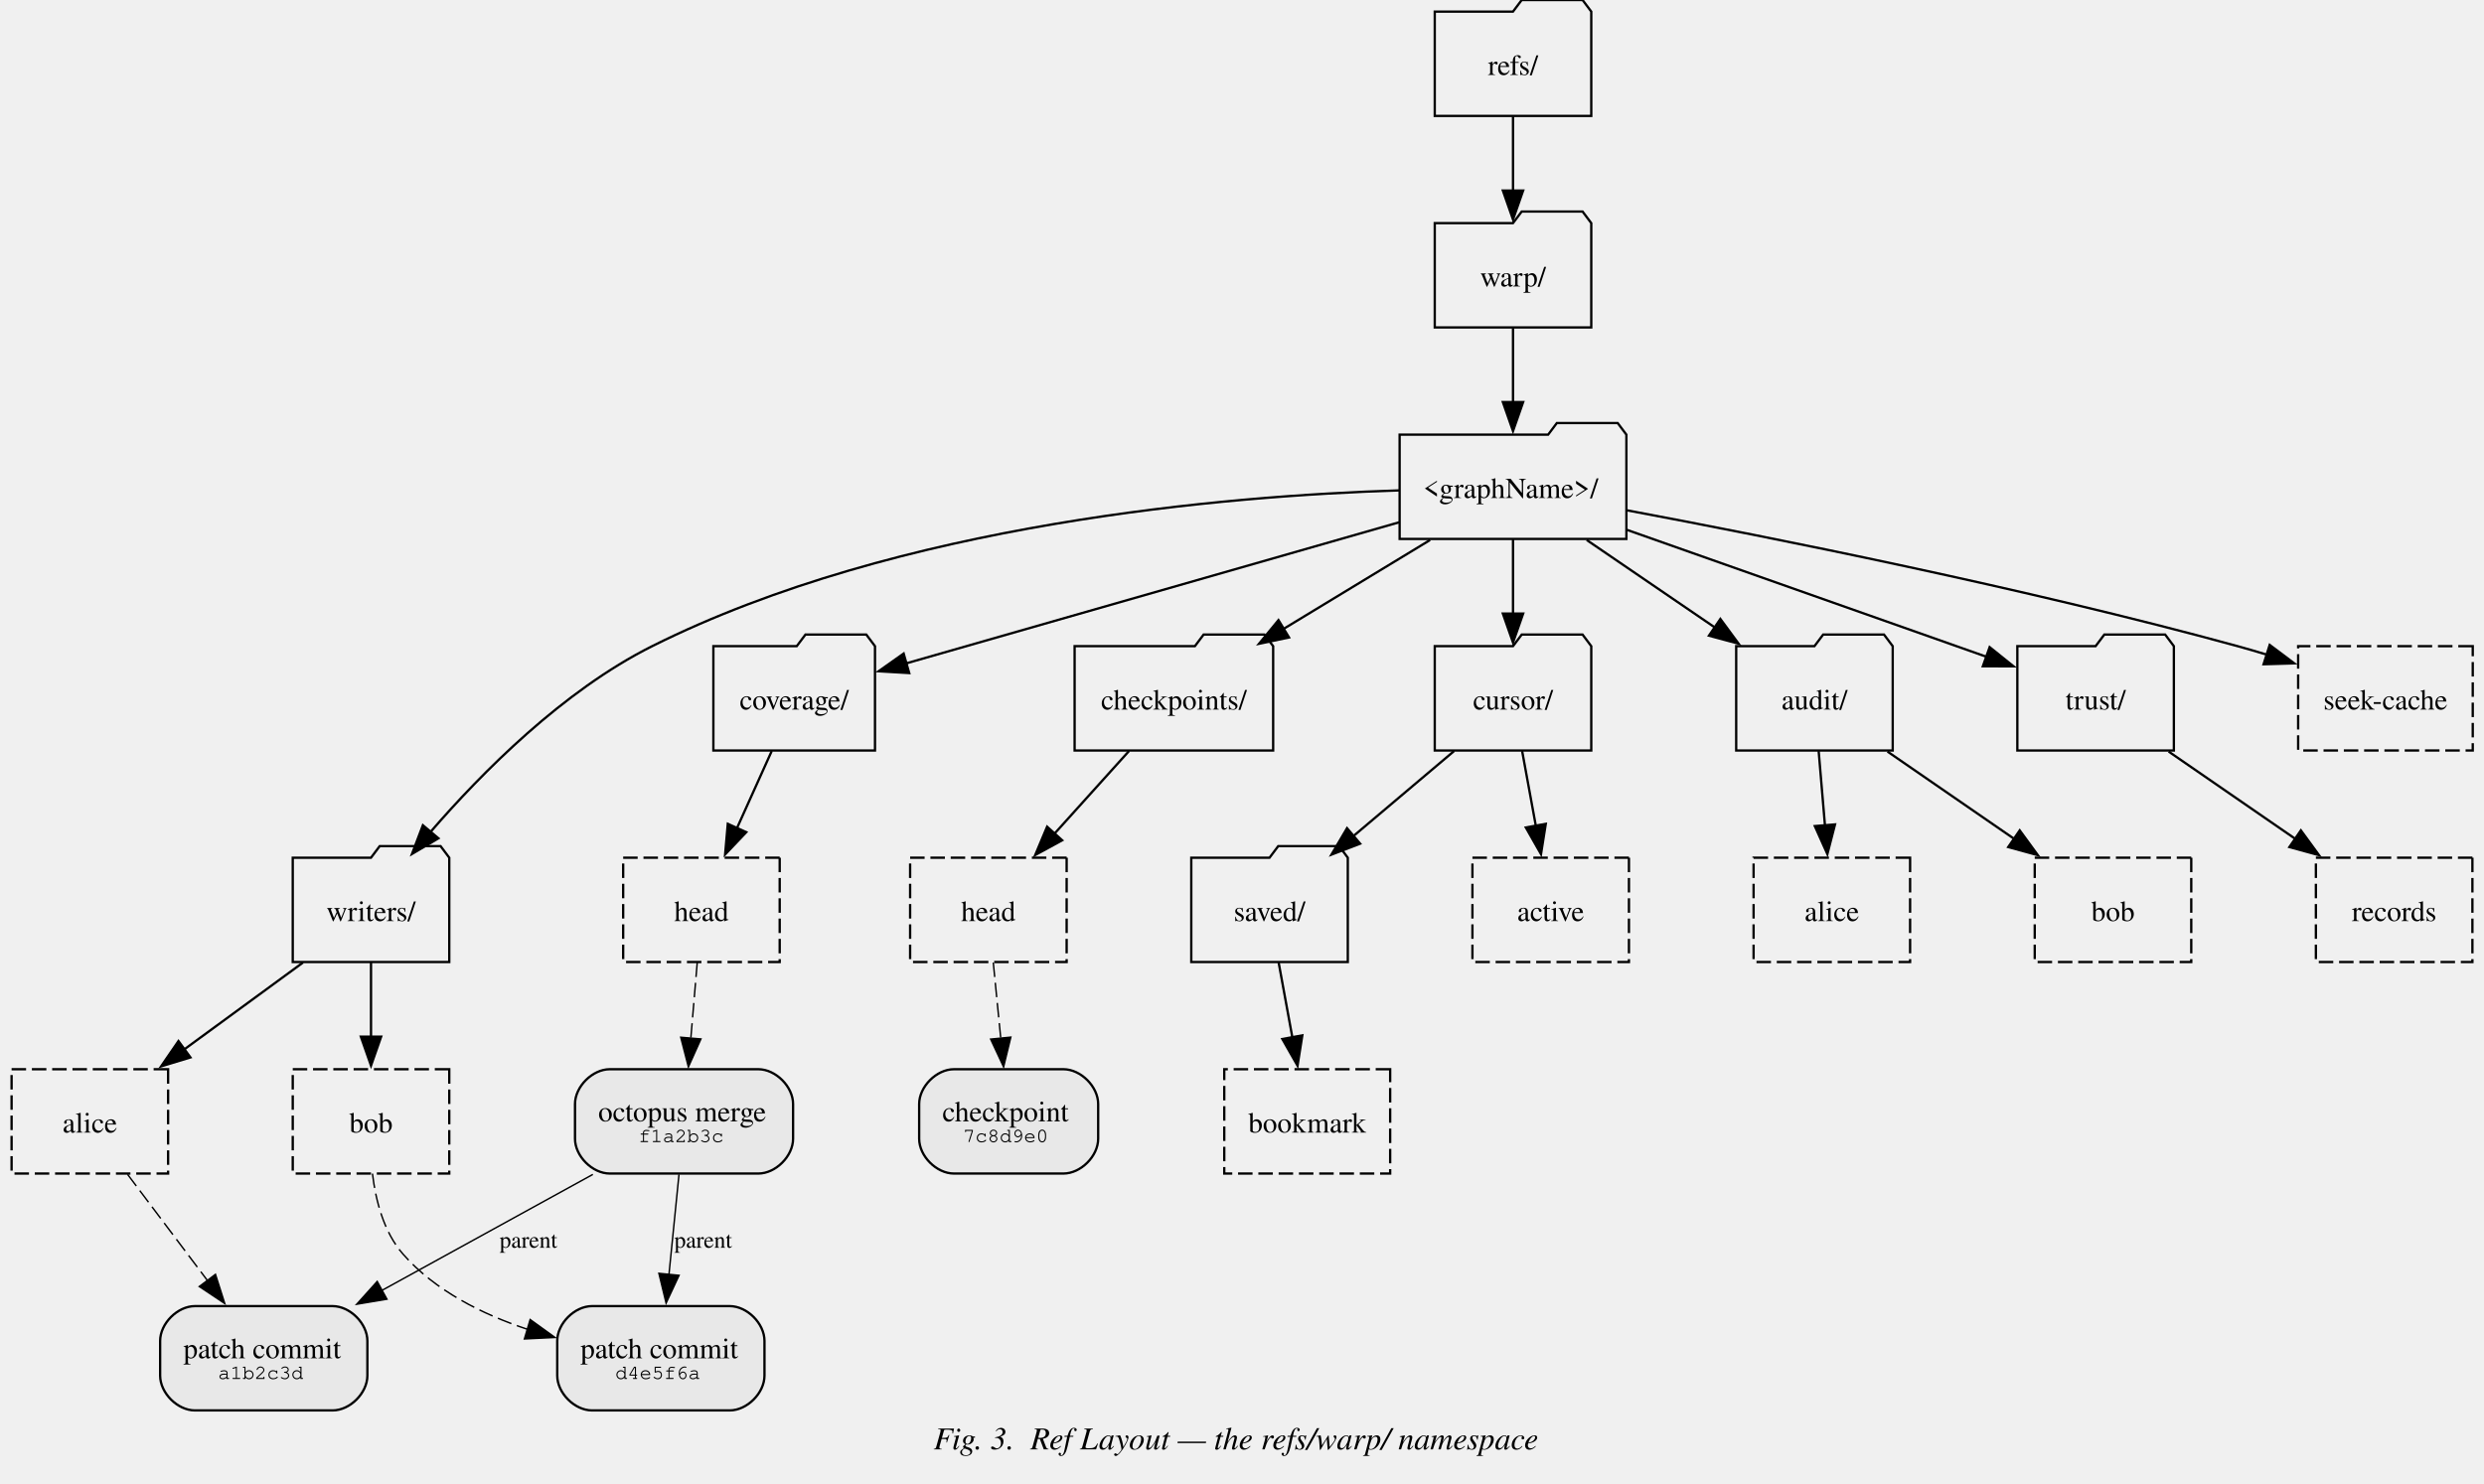
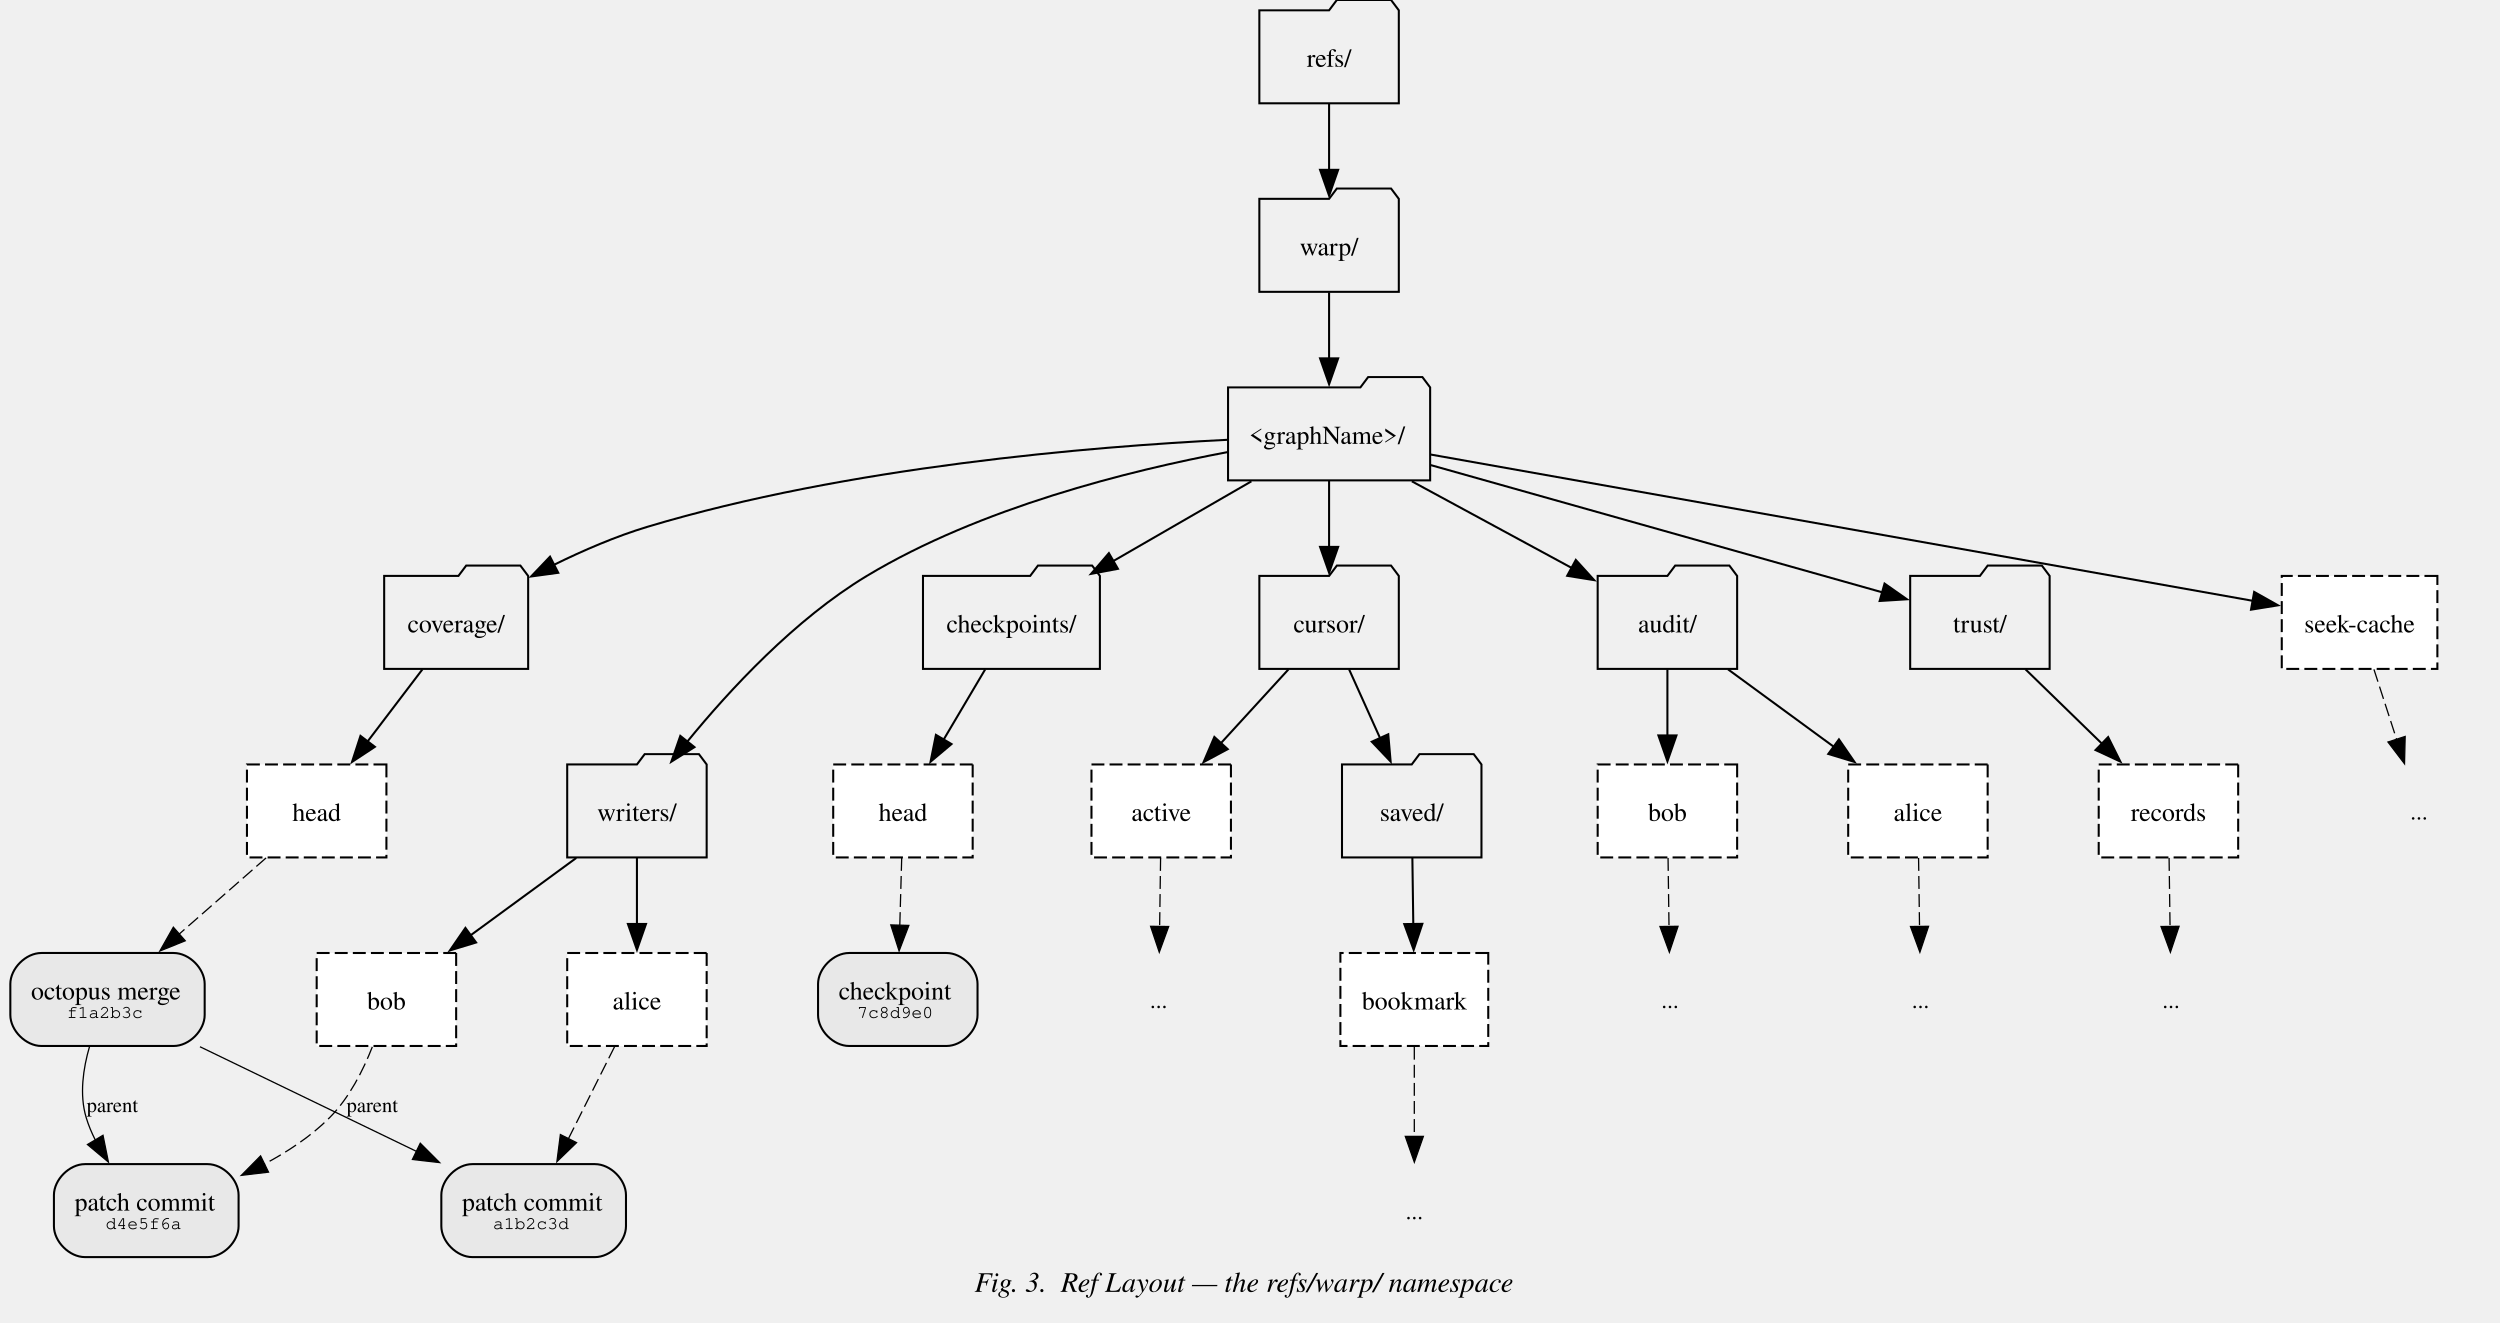
- <svg xmlns="http://www.w3.org/2000/svg" width="857pt" height="512pt" viewBox="0.00 0.00 857.00 512.00">
+ <svg xmlns="http://www.w3.org/2000/svg" width="968pt" height="512pt" viewBox="0.00 0.00 968.00 512.00">
  <g id="graph0" class="graph" transform="scale(1 1) rotate(0) translate(4 508.25)">
-     <text xml:space="preserve" text-anchor="start" x="318.06" y="-8.05" font-family="Times,serif" font-style="italic" font-size="11.00">Fig. 3.  Ref Layout — the refs/warp/ namespace</text>
+     <text xml:space="preserve" text-anchor="start" x="373.31" y="-8.05" font-family="Times,serif" font-style="italic" font-size="11.00">Fig. 3.  Ref Layout — the refs/warp/ namespace</text>
    <g id="node1" class="node">
-       <polygon fill="#f0f0f0" stroke="black" stroke-width="0.8" points="545,-504.25 542,-508.25 521,-508.25 518,-504.25 491,-504.25 491,-468.25 545,-468.25 545,-504.25" />
-       <text xml:space="preserve" text-anchor="middle" x="518" y="-482.38" font-family="Times,serif" font-size="10.00">refs/</text>
+       <polygon fill="#f0f0f0" stroke="black" stroke-width="0.8" points="537.62,-504.25 534.62,-508.25 513.62,-508.25 510.62,-504.25 483.62,-504.25 483.62,-468.25 537.62,-468.25 537.62,-504.25" />
+       <text xml:space="preserve" text-anchor="middle" x="510.62" y="-482.38" font-family="Times,serif" font-size="10.00">refs/</text>
    </g>
    <g id="node2" class="node">
-       <polygon fill="#f0f0f0" stroke="black" stroke-width="0.8" points="545,-431.25 542,-435.25 521,-435.25 518,-431.25 491,-431.25 491,-395.25 545,-395.25 545,-431.25" />
-       <text xml:space="preserve" text-anchor="middle" x="518" y="-409.38" font-family="Times,serif" font-size="10.00">warp/</text>
+       <polygon fill="#f0f0f0" stroke="black" stroke-width="0.8" points="537.62,-431.25 534.62,-435.25 513.62,-435.25 510.62,-431.25 483.62,-431.25 483.62,-395.25 537.62,-395.25 537.62,-431.25" />
+       <text xml:space="preserve" text-anchor="middle" x="510.62" y="-409.38" font-family="Times,serif" font-size="10.00">warp/</text>
    </g>
    <g id="edge1" class="edge">
-       <path fill="none" stroke="black" stroke-width="0.8" d="M518,-468.06C518,-460.3 518,-450.93 518,-442.2" />
-       <polygon fill="black" stroke="black" stroke-width="0.8" points="521.5,-442.49 518,-432.49 514.5,-442.49 521.5,-442.49" />
+       <path fill="none" stroke="black" stroke-width="0.8" d="M510.62,-468.06C510.62,-460.3 510.62,-450.93 510.62,-442.2" />
+       <polygon fill="black" stroke="black" stroke-width="0.8" points="514.13,-442.49 510.63,-432.49 507.13,-442.49 514.13,-442.49" />
    </g>
    <g id="node3" class="node">
-       <polygon fill="#f0f0f0" stroke="black" stroke-width="0.8" points="557.12,-358.25 554.12,-362.25 533.12,-362.25 530.12,-358.25 478.88,-358.25 478.88,-322.25 557.12,-322.25 557.12,-358.25" />
-       <text xml:space="preserve" text-anchor="start" x="486.88" y="-336.38" font-family="Times,serif" font-size="10.00">&lt;graphName&gt;/</text>
+       <polygon fill="#f0f0f0" stroke="black" stroke-width="0.8" points="549.75,-358.25 546.75,-362.25 525.75,-362.25 522.75,-358.25 471.5,-358.25 471.5,-322.25 549.75,-322.25 549.75,-358.25" />
+       <text xml:space="preserve" text-anchor="start" x="479.5" y="-336.38" font-family="Times,serif" font-size="10.00">&lt;graphName&gt;/</text>
    </g>
    <g id="edge2" class="edge">
-       <path fill="none" stroke="black" stroke-width="0.8" d="M518,-395.06C518,-387.3 518,-377.93 518,-369.2" />
-       <polygon fill="black" stroke="black" stroke-width="0.8" points="521.5,-369.49 518,-359.49 514.5,-369.49 521.5,-369.49" />
+       <path fill="none" stroke="black" stroke-width="0.8" d="M510.62,-395.06C510.62,-387.3 510.62,-377.93 510.62,-369.2" />
+       <polygon fill="black" stroke="black" stroke-width="0.8" points="514.13,-369.49 510.63,-359.49 507.13,-369.49 514.13,-369.49" />
    </g>
    <g id="node4" class="node">
-       <polygon fill="#f0f0f0" stroke="black" stroke-width="0.8" points="151,-212.25 148,-216.25 127,-216.25 124,-212.25 97,-212.25 97,-176.25 151,-176.25 151,-212.25" />
-       <text xml:space="preserve" text-anchor="middle" x="124" y="-190.38" font-family="Times,serif" font-size="10.00">writers/</text>
+       <polygon fill="#f0f0f0" stroke="black" stroke-width="0.8" points="269.62,-212.25 266.62,-216.25 245.62,-216.25 242.62,-212.25 215.62,-212.25 215.62,-176.25 269.62,-176.25 269.62,-212.25" />
+       <text xml:space="preserve" text-anchor="middle" x="242.62" y="-190.38" font-family="Times,serif" font-size="10.00">writers/</text>
    </g>
    <g id="edge3" class="edge">
-       <path fill="none" stroke="black" stroke-width="0.8" d="M478.79,-339.01C419.8,-337.17 306.07,-327.81 221,-285.25 190.26,-269.87 162.32,-241.72 144.4,-220.99" />
-       <polygon fill="black" stroke="black" stroke-width="0.8" points="147.26,-218.94 138.14,-213.54 141.9,-223.45 147.26,-218.94" />
+       <path fill="none" stroke="black" stroke-width="0.8" d="M471.33,-333.2C433.45,-326.07 375.56,-311.71 331.62,-285.25 303.87,-268.54 278.57,-241.23 262.1,-221.07" />
+       <polygon fill="black" stroke="black" stroke-width="0.8" points="264.89,-218.96 255.93,-213.32 259.42,-223.32 264.89,-218.96" />
    </g>
    <g id="node5" class="node">
-       <polygon fill="#f0f0f0" stroke="black" stroke-width="0.8" points="435.25,-285.25 432.25,-289.25 411.25,-289.25 408.25,-285.25 366.75,-285.25 366.75,-249.25 435.25,-249.25 435.25,-285.25" />
-       <text xml:space="preserve" text-anchor="middle" x="401" y="-263.38" font-family="Times,serif" font-size="10.00">checkpoints/</text>
+       <polygon fill="#f0f0f0" stroke="black" stroke-width="0.8" points="421.88,-285.25 418.88,-289.25 397.88,-289.25 394.88,-285.25 353.38,-285.25 353.38,-249.25 421.88,-249.25 421.88,-285.25" />
+       <text xml:space="preserve" text-anchor="middle" x="387.62" y="-263.38" font-family="Times,serif" font-size="10.00">checkpoints/</text>
    </g>
    <g id="edge4" class="edge">
-       <path fill="none" stroke="black" stroke-width="0.8" d="M489.38,-321.88C474.11,-312.62 455.13,-301.1 438.67,-291.11" />
-       <polygon fill="black" stroke="black" stroke-width="0.8" points="440.73,-288.26 430.36,-286.07 437.09,-294.25 440.73,-288.26" />
+       <path fill="none" stroke="black" stroke-width="0.8" d="M480.54,-321.88C464.33,-312.53 444.16,-300.88 426.75,-290.83" />
+       <polygon fill="black" stroke="black" stroke-width="0.8" points="428.86,-288.01 418.45,-286.04 425.36,-294.08 428.86,-288.01" />
    </g>
    <g id="node6" class="node">
-       <polygon fill="#f0f0f0" stroke="black" stroke-width="0.8" points="297.88,-285.25 294.88,-289.25 273.88,-289.25 270.88,-285.25 242.12,-285.25 242.12,-249.25 297.88,-249.25 297.88,-285.25" />
-       <text xml:space="preserve" text-anchor="middle" x="270" y="-263.38" font-family="Times,serif" font-size="10.00">coverage/</text>
+       <polygon fill="#f0f0f0" stroke="black" stroke-width="0.8" points="200.5,-285.25 197.5,-289.25 176.5,-289.25 173.5,-285.25 144.75,-285.25 144.75,-249.25 200.5,-249.25 200.5,-285.25" />
+       <text xml:space="preserve" text-anchor="middle" x="172.62" y="-263.38" font-family="Times,serif" font-size="10.00">coverage/</text>
    </g>
    <g id="edge5" class="edge">
-       <path fill="none" stroke="black" stroke-width="0.8" d="M478.7,-328C432.05,-314.64 354.74,-292.51 308.45,-279.26" />
-       <polygon fill="black" stroke="black" stroke-width="0.8" points="309.69,-275.97 299.12,-276.59 307.77,-282.7 309.69,-275.97" />
+       <path fill="none" stroke="black" stroke-width="0.8" d="M471.33,-337.96C419.02,-335.36 324.1,-327.56 246.62,-304.25 234.47,-300.59 221.85,-295.14 210.54,-289.58" />
+       <polygon fill="black" stroke="black" stroke-width="0.8" points="212.15,-286.47 201.65,-285.04 208.97,-292.71 212.15,-286.47" />
    </g>
    <g id="node7" class="node">
-       <polygon fill="#f0f0f0" stroke="black" stroke-width="0.8" points="545,-285.25 542,-289.25 521,-289.25 518,-285.25 491,-285.25 491,-249.25 545,-249.25 545,-285.25" />
-       <text xml:space="preserve" text-anchor="middle" x="518" y="-263.38" font-family="Times,serif" font-size="10.00">cursor/</text>
+       <polygon fill="#f0f0f0" stroke="black" stroke-width="0.8" points="537.62,-285.25 534.62,-289.25 513.62,-289.25 510.62,-285.25 483.62,-285.25 483.62,-249.25 537.62,-249.25 537.62,-285.25" />
+       <text xml:space="preserve" text-anchor="middle" x="510.62" y="-263.38" font-family="Times,serif" font-size="10.00">cursor/</text>
    </g>
    <g id="edge6" class="edge">
-       <path fill="none" stroke="black" stroke-width="0.8" d="M518,-322.06C518,-314.3 518,-304.93 518,-296.2" />
-       <polygon fill="black" stroke="black" stroke-width="0.8" points="521.5,-296.49 518,-286.49 514.5,-296.49 521.5,-296.49" />
+       <path fill="none" stroke="black" stroke-width="0.8" d="M510.62,-322.06C510.62,-314.3 510.62,-304.93 510.62,-296.2" />
+       <polygon fill="black" stroke="black" stroke-width="0.8" points="514.13,-296.49 510.63,-286.49 507.13,-296.49 514.13,-296.49" />
    </g>
    <g id="node9" class="node">
-       <polygon fill="#f0f0f0" stroke="black" stroke-width="0.8" points="649,-285.25 646,-289.25 625,-289.25 622,-285.25 595,-285.25 595,-249.25 649,-249.25 649,-285.25" />
-       <text xml:space="preserve" text-anchor="middle" x="622" y="-263.38" font-family="Times,serif" font-size="10.00">audit/</text>
+       <polygon fill="#f0f0f0" stroke="black" stroke-width="0.8" points="668.62,-285.25 665.62,-289.25 644.62,-289.25 641.62,-285.25 614.62,-285.25 614.62,-249.25 668.62,-249.25 668.62,-285.25" />
+       <text xml:space="preserve" text-anchor="middle" x="641.62" y="-263.38" font-family="Times,serif" font-size="10.00">audit/</text>
    </g>
    <g id="edge7" class="edge">
-       <path fill="none" stroke="black" stroke-width="0.8" d="M543.44,-321.88C556.76,-312.79 573.26,-301.53 587.69,-291.67" />
-       <polygon fill="black" stroke="black" stroke-width="0.8" points="589.54,-294.65 595.82,-286.12 585.59,-288.87 589.54,-294.65" />
+       <path fill="none" stroke="black" stroke-width="0.8" d="M542.67,-321.88C561.38,-311.74 585.06,-298.91 604.57,-288.34" />
+       <polygon fill="black" stroke="black" stroke-width="0.8" points="606.15,-291.46 613.27,-283.62 602.81,-285.3 606.15,-291.46" />
    </g>
    <g id="node10" class="node">
-       <polygon fill="#f0f0f0" stroke="black" stroke-width="0.8" points="746,-285.25 743,-289.25 722,-289.25 719,-285.25 692,-285.25 692,-249.25 746,-249.25 746,-285.25" />
-       <text xml:space="preserve" text-anchor="middle" x="719" y="-263.38" font-family="Times,serif" font-size="10.00">trust/</text>
+       <polygon fill="#f0f0f0" stroke="black" stroke-width="0.8" points="789.62,-285.25 786.62,-289.25 765.62,-289.25 762.62,-285.25 735.62,-285.25 735.62,-249.25 789.62,-249.25 789.62,-285.25" />
+       <text xml:space="preserve" text-anchor="middle" x="762.62" y="-263.38" font-family="Times,serif" font-size="10.00">trust/</text>
    </g>
    <g id="edge8" class="edge">
-       <path fill="none" stroke="black" stroke-width="0.8" d="M557.31,-325.39C588.22,-314.49 632.36,-298.91 671,-285.25 674.38,-284.06 677.88,-282.82 681.4,-281.57" />
-       <polygon fill="black" stroke="black" stroke-width="0.8" points="682.44,-284.92 690.7,-278.28 680.1,-278.32 682.44,-284.92" />
+       <path fill="none" stroke="black" stroke-width="0.8" d="M550,-328.16C597.8,-314.69 677.84,-292.14 724.89,-278.88" />
+       <polygon fill="black" stroke="black" stroke-width="0.8" points="725.7,-282.29 734.37,-276.21 723.8,-275.55 725.7,-282.29" />
    </g>
    <g id="node20" class="node">
-       <polygon fill="none" stroke="black" stroke-width="0.8" stroke-dasharray="5,2" points="849.12,-285.25 788.88,-285.25 788.88,-249.25 849.12,-249.25 849.12,-285.25" />
-       <text xml:space="preserve" text-anchor="middle" x="819" y="-263.38" font-family="Times,serif" font-size="10.00">seek-cache</text>
+       <polygon fill="white" stroke="black" stroke-width="0.8" stroke-dasharray="5,2" points="939.75,-285.25 879.5,-285.25 879.5,-249.25 939.75,-249.25 939.75,-285.25" />
+       <text xml:space="preserve" text-anchor="middle" x="909.62" y="-263.38" font-family="Times,serif" font-size="10.00">seek-cache</text>
    </g>
    <g id="edge9" class="edge">
-       <path fill="none" stroke="black" stroke-width="0.8" d="M557.29,-332.14C606.8,-322.86 694.34,-305.42 768,-285.25 771.27,-284.35 774.64,-283.37 778.01,-282.34" />
-       <polygon fill="black" stroke="black" stroke-width="0.8" points="779.06,-285.68 787.54,-279.32 776.95,-279.01 779.06,-285.68" />
+       <path fill="none" stroke="black" stroke-width="0.8" d="M549.97,-332.25C625.77,-318.76 791.35,-289.3 868.51,-275.57" />
+       <polygon fill="black" stroke="black" stroke-width="0.8" points="868.81,-279.07 878.04,-273.87 867.59,-272.18 868.81,-279.07" />
    </g>
    <g id="node11" class="node">
-       <polygon fill="none" stroke="black" stroke-width="0.8" stroke-dasharray="5,2" points="54,-139.25 0,-139.25 0,-103.25 54,-103.25 54,-139.25" />
-       <text xml:space="preserve" text-anchor="middle" x="27" y="-117.38" font-family="Times,serif" font-size="10.00">alice</text>
+       <polygon fill="white" stroke="black" stroke-width="0.8" stroke-dasharray="5,2" points="269.62,-139.25 215.62,-139.25 215.62,-103.25 269.62,-103.25 269.62,-139.25" />
+       <text xml:space="preserve" text-anchor="middle" x="242.62" y="-117.38" font-family="Times,serif" font-size="10.00">alice</text>
    </g>
    <g id="edge10" class="edge">
-       <path fill="none" stroke="black" stroke-width="0.8" d="M100.52,-176.06C88.22,-167.06 72.96,-155.89 59.54,-146.07" />
-       <polygon fill="black" stroke="black" stroke-width="0.8" points="61.71,-143.32 51.58,-140.24 57.58,-148.97 61.71,-143.32" />
+       <path fill="none" stroke="black" stroke-width="0.8" d="M242.62,-176.06C242.62,-168.3 242.62,-158.93 242.62,-150.2" />
+       <polygon fill="black" stroke="black" stroke-width="0.8" points="246.13,-150.49 242.63,-140.49 239.13,-150.49 246.13,-150.49" />
    </g>
    <g id="node12" class="node">
-       <polygon fill="none" stroke="black" stroke-width="0.8" stroke-dasharray="5,2" points="151,-139.25 97,-139.25 97,-103.25 151,-103.25 151,-139.25" />
-       <text xml:space="preserve" text-anchor="middle" x="124" y="-117.38" font-family="Times,serif" font-size="10.00">bob</text>
+       <polygon fill="white" stroke="black" stroke-width="0.8" stroke-dasharray="5,2" points="172.62,-139.25 118.62,-139.25 118.62,-103.25 172.62,-103.25 172.62,-139.25" />
+       <text xml:space="preserve" text-anchor="middle" x="145.62" y="-117.38" font-family="Times,serif" font-size="10.00">bob</text>
    </g>
    <g id="edge11" class="edge">
-       <path fill="none" stroke="black" stroke-width="0.8" d="M124,-176.06C124,-168.3 124,-158.93 124,-150.2" />
-       <polygon fill="black" stroke="black" stroke-width="0.8" points="127.5,-150.49 124,-140.49 120.5,-150.49 127.5,-150.49" />
+       <path fill="none" stroke="black" stroke-width="0.8" d="M219.14,-176.06C206.84,-167.06 191.59,-155.89 178.17,-146.07" />
+       <polygon fill="black" stroke="black" stroke-width="0.8" points="180.34,-143.32 170.2,-140.24 176.21,-148.97 180.34,-143.32" />
    </g>
    <g id="node13" class="node">
-       <polygon fill="none" stroke="black" stroke-width="0.8" stroke-dasharray="5,2" points="364,-212.25 310,-212.25 310,-176.25 364,-176.25 364,-212.25" />
-       <text xml:space="preserve" text-anchor="middle" x="337" y="-190.38" font-family="Times,serif" font-size="10.00">head</text>
+       <polygon fill="white" stroke="black" stroke-width="0.8" stroke-dasharray="5,2" points="372.62,-212.25 318.62,-212.25 318.62,-176.25 372.62,-176.25 372.62,-212.25" />
+       <text xml:space="preserve" text-anchor="middle" x="345.62" y="-190.38" font-family="Times,serif" font-size="10.00">head</text>
    </g>
    <g id="edge12" class="edge">
-       <path fill="none" stroke="black" stroke-width="0.8" d="M385.51,-249.06C377.8,-240.52 368.34,-230.02 359.83,-220.57" />
-       <polygon fill="black" stroke="black" stroke-width="0.8" points="362.46,-218.26 353.16,-213.18 357.26,-222.95 362.46,-218.26" />
+       <path fill="none" stroke="black" stroke-width="0.8" d="M377.46,-249.06C372.61,-240.87 366.7,-230.87 361.29,-221.73" />
+       <polygon fill="black" stroke="black" stroke-width="0.8" points="364.42,-220.15 356.31,-213.32 358.39,-223.71 364.42,-220.15" />
    </g>
    <g id="node14" class="node">
-       <polygon fill="none" stroke="black" stroke-width="0.8" stroke-dasharray="5,2" points="265,-212.25 211,-212.25 211,-176.25 265,-176.25 265,-212.25" />
-       <text xml:space="preserve" text-anchor="middle" x="238" y="-190.38" font-family="Times,serif" font-size="10.00">head</text>
+       <polygon fill="white" stroke="black" stroke-width="0.8" stroke-dasharray="5,2" points="145.62,-212.25 91.62,-212.25 91.62,-176.25 145.62,-176.25 145.62,-212.25" />
+       <text xml:space="preserve" text-anchor="middle" x="118.62" y="-190.38" font-family="Times,serif" font-size="10.00">head</text>
    </g>
    <g id="edge13" class="edge">
-       <path fill="none" stroke="black" stroke-width="0.8" d="M262.25,-249.06C258.64,-241.04 254.25,-231.3 250.2,-222.32" />
-       <polygon fill="black" stroke="black" stroke-width="0.8" points="253.47,-221.06 246.17,-213.38 247.09,-223.94 253.47,-221.06" />
+       <path fill="none" stroke="black" stroke-width="0.8" d="M159.55,-249.06C153.19,-240.69 145.39,-230.45 138.33,-221.15" />
+       <polygon fill="black" stroke="black" stroke-width="0.8" points="141.15,-219.08 132.31,-213.24 135.58,-223.32 141.15,-219.08" />
    </g>
    <g id="node8" class="node">
-       <polygon fill="#f0f0f0" stroke="black" stroke-width="0.8" points="461,-212.25 458,-216.25 437,-216.25 434,-212.25 407,-212.25 407,-176.25 461,-176.25 461,-212.25" />
-       <text xml:space="preserve" text-anchor="middle" x="434" y="-190.38" font-family="Times,serif" font-size="10.00">saved/</text>
+       <polygon fill="#f0f0f0" stroke="black" stroke-width="0.8" points="569.62,-212.25 566.62,-216.25 545.62,-216.25 542.62,-212.25 515.62,-212.25 515.62,-176.25 569.62,-176.25 569.62,-212.25" />
+       <text xml:space="preserve" text-anchor="middle" x="542.62" y="-190.38" font-family="Times,serif" font-size="10.00">saved/</text>
    </g>
    <g id="edge15" class="edge">
-       <path fill="none" stroke="black" stroke-width="0.8" d="M497.67,-249.06C487.22,-240.23 474.31,-229.32 462.85,-219.64" />
-       <polygon fill="black" stroke="black" stroke-width="0.8" points="465.26,-217.09 455.36,-213.31 460.74,-222.44 465.26,-217.09" />
+       <path fill="none" stroke="black" stroke-width="0.8" d="M518.37,-249.06C521.99,-241.04 526.38,-231.3 530.42,-222.32" />
+       <polygon fill="black" stroke="black" stroke-width="0.8" points="533.53,-223.94 534.45,-213.38 527.15,-221.06 533.53,-223.94" />
    </g>
    <g id="node15" class="node">
-       <polygon fill="none" stroke="black" stroke-width="0.8" stroke-dasharray="5,2" points="558,-212.25 504,-212.25 504,-176.25 558,-176.25 558,-212.25" />
-       <text xml:space="preserve" text-anchor="middle" x="531" y="-190.38" font-family="Times,serif" font-size="10.00">active</text>
+       <polygon fill="white" stroke="black" stroke-width="0.8" stroke-dasharray="5,2" points="472.62,-212.25 418.62,-212.25 418.62,-176.25 472.62,-176.25 472.62,-212.25" />
+       <text xml:space="preserve" text-anchor="middle" x="445.62" y="-190.38" font-family="Times,serif" font-size="10.00">active</text>
    </g>
    <g id="edge14" class="edge">
-       <path fill="none" stroke="black" stroke-width="0.8" d="M521.15,-249.06C522.57,-241.3 524.28,-231.93 525.88,-223.2" />
-       <polygon fill="black" stroke="black" stroke-width="0.8" points="529.31,-223.94 527.66,-213.47 522.42,-222.68 529.31,-223.94" />
+       <path fill="none" stroke="black" stroke-width="0.8" d="M494.89,-249.06C486.99,-240.43 477.26,-229.81 468.54,-220.28" />
+       <polygon fill="black" stroke="black" stroke-width="0.8" points="471.37,-218.18 462.03,-213.17 466.2,-222.91 471.37,-218.18" />
    </g>
    <g id="node16" class="node">
-       <polygon fill="none" stroke="black" stroke-width="0.8" stroke-dasharray="5,2" points="475.62,-139.25 418.38,-139.25 418.38,-103.25 475.62,-103.25 475.62,-139.25" />
-       <text xml:space="preserve" text-anchor="middle" x="447" y="-117.38" font-family="Times,serif" font-size="10.00">bookmark</text>
+       <polygon fill="white" stroke="black" stroke-width="0.8" stroke-dasharray="5,2" points="572.25,-139.25 515,-139.25 515,-103.25 572.25,-103.25 572.25,-139.25" />
+       <text xml:space="preserve" text-anchor="middle" x="543.62" y="-117.38" font-family="Times,serif" font-size="10.00">bookmark</text>
    </g>
    <g id="edge16" class="edge">
-       <path fill="none" stroke="black" stroke-width="0.8" d="M437.15,-176.06C438.57,-168.3 440.28,-158.93 441.88,-150.2" />
-       <polygon fill="black" stroke="black" stroke-width="0.8" points="445.31,-150.94 443.66,-140.47 438.42,-149.68 445.31,-150.94" />
+       <path fill="none" stroke="black" stroke-width="0.8" d="M542.87,-176.06C542.98,-168.3 543.11,-158.93 543.23,-150.2" />
+       <polygon fill="black" stroke="black" stroke-width="0.8" points="546.73,-150.54 543.37,-140.49 539.73,-150.44 546.73,-150.54" />
    </g>
    <g id="node17" class="node">
-       <polygon fill="none" stroke="black" stroke-width="0.8" stroke-dasharray="5,2" points="655,-212.25 601,-212.25 601,-176.25 655,-176.25 655,-212.25" />
-       <text xml:space="preserve" text-anchor="middle" x="628" y="-190.38" font-family="Times,serif" font-size="10.00">alice</text>
+       <polygon fill="white" stroke="black" stroke-width="0.8" stroke-dasharray="5,2" points="765.62,-212.25 711.62,-212.25 711.62,-176.25 765.62,-176.25 765.62,-212.25" />
+       <text xml:space="preserve" text-anchor="middle" x="738.62" y="-190.38" font-family="Times,serif" font-size="10.00">alice</text>
    </g>
    <g id="edge17" class="edge">
-       <path fill="none" stroke="black" stroke-width="0.8" d="M623.45,-249.06C624.11,-241.3 624.9,-231.93 625.64,-223.2" />
-       <polygon fill="black" stroke="black" stroke-width="0.8" points="629.1,-223.74 626.46,-213.49 622.13,-223.16 629.1,-223.74" />
+       <path fill="none" stroke="black" stroke-width="0.8" d="M665.11,-249.06C677.41,-240.06 692.66,-228.89 706.08,-219.07" />
+       <polygon fill="black" stroke="black" stroke-width="0.8" points="708.04,-221.97 714.05,-213.24 703.91,-216.32 708.04,-221.97" />
    </g>
    <g id="node18" class="node">
-       <polygon fill="none" stroke="black" stroke-width="0.8" stroke-dasharray="5,2" points="752,-212.25 698,-212.25 698,-176.25 752,-176.25 752,-212.25" />
-       <text xml:space="preserve" text-anchor="middle" x="725" y="-190.38" font-family="Times,serif" font-size="10.00">bob</text>
+       <polygon fill="white" stroke="black" stroke-width="0.8" stroke-dasharray="5,2" points="668.62,-212.25 614.62,-212.25 614.62,-176.25 668.62,-176.25 668.62,-212.25" />
+       <text xml:space="preserve" text-anchor="middle" x="641.62" y="-190.38" font-family="Times,serif" font-size="10.00">bob</text>
    </g>
    <g id="edge18" class="edge">
-       <path fill="none" stroke="black" stroke-width="0.8" d="M647.2,-248.88C660.39,-239.79 676.73,-228.53 691.02,-218.67" />
-       <polygon fill="black" stroke="black" stroke-width="0.8" points="692.82,-221.68 699.07,-213.13 688.85,-215.92 692.82,-221.68" />
+       <path fill="none" stroke="black" stroke-width="0.8" d="M641.62,-249.06C641.62,-241.3 641.62,-231.93 641.62,-223.2" />
+       <polygon fill="black" stroke="black" stroke-width="0.8" points="645.13,-223.49 641.63,-213.49 638.13,-223.49 645.13,-223.49" />
    </g>
    <g id="node19" class="node">
-       <polygon fill="none" stroke="black" stroke-width="0.8" stroke-dasharray="5,2" points="849,-212.25 795,-212.25 795,-176.25 849,-176.25 849,-212.25" />
-       <text xml:space="preserve" text-anchor="middle" x="822" y="-190.38" font-family="Times,serif" font-size="10.00">records</text>
+       <polygon fill="white" stroke="black" stroke-width="0.8" stroke-dasharray="5,2" points="862.62,-212.25 808.62,-212.25 808.62,-176.25 862.62,-176.25 862.62,-212.25" />
+       <text xml:space="preserve" text-anchor="middle" x="835.62" y="-190.38" font-family="Times,serif" font-size="10.00">records</text>
    </g>
    <g id="edge19" class="edge">
-       <path fill="none" stroke="black" stroke-width="0.8" d="M744.2,-248.88C757.39,-239.79 773.73,-228.53 788.02,-218.67" />
-       <polygon fill="black" stroke="black" stroke-width="0.8" points="789.82,-221.68 796.07,-213.13 785.85,-215.92 789.82,-221.68" />
+       <path fill="none" stroke="black" stroke-width="0.8" d="M780.3,-249.06C789.2,-240.41 800.15,-229.75 809.96,-220.21" />
+       <polygon fill="black" stroke="black" stroke-width="0.8" points="812.27,-222.85 817,-213.37 807.39,-217.83 812.27,-222.85" />
    </g>
    <g id="node21" class="node">
-       <path fill="#e8e8e8" stroke="black" stroke-width="0.8" d="M110.75,-57.5C110.75,-57.5 63.25,-57.5 63.25,-57.5 57.25,-57.5 51.25,-51.5 51.25,-45.5 51.25,-45.5 51.25,-33.5 51.25,-33.5 51.25,-27.5 57.25,-21.5 63.25,-21.5 63.25,-21.5 110.75,-21.5 110.75,-21.5 116.75,-21.5 122.75,-27.5 122.75,-33.5 122.75,-33.5 122.75,-45.5 122.75,-45.5 122.75,-51.5 116.75,-57.5 110.75,-57.5" />
-       <text xml:space="preserve" text-anchor="start" x="59.25" y="-39.5" font-family="Times,serif" font-size="10.00">patch commit</text>
-       <text xml:space="preserve" text-anchor="start" x="71.25" y="-32.35" font-family="Courier,monospace" font-size="7.00">a1b2c3d</text>
+       <path fill="#e8e8e8" stroke="black" stroke-width="0.8" d="M226.38,-57.5C226.38,-57.5 178.88,-57.5 178.88,-57.5 172.88,-57.5 166.88,-51.5 166.88,-45.5 166.88,-45.5 166.88,-33.5 166.88,-33.5 166.88,-27.5 172.88,-21.5 178.88,-21.5 178.88,-21.5 226.38,-21.5 226.38,-21.5 232.38,-21.5 238.38,-27.5 238.38,-33.5 238.38,-33.5 238.38,-45.5 238.38,-45.5 238.38,-51.5 232.38,-57.5 226.38,-57.5" />
+       <text xml:space="preserve" text-anchor="start" x="174.88" y="-39.5" font-family="Times,serif" font-size="10.00">patch commit</text>
+       <text xml:space="preserve" text-anchor="start" x="186.88" y="-32.35" font-family="Courier,monospace" font-size="7.00">a1b2c3d</text>
+     </g>
+     <g id="edge26" class="edge">
+       <path fill="none" stroke="black" stroke-width="0.5" stroke-dasharray="5,2" d="M233.95,-102.95C228.7,-92.49 221.92,-78.96 216,-67.16" />
+       <polygon fill="black" stroke="black" stroke-width="0.5" points="219.24,-65.82 211.63,-58.45 212.98,-68.96 219.24,-65.82" />
+     </g>
+     <g id="node22" class="node">
+       <path fill="#e8e8e8" stroke="black" stroke-width="0.8" d="M76.38,-57.5C76.38,-57.5 28.88,-57.5 28.88,-57.5 22.88,-57.5 16.88,-51.5 16.88,-45.5 16.88,-45.5 16.88,-33.5 16.88,-33.5 16.88,-27.5 22.88,-21.5 28.88,-21.5 28.88,-21.5 76.38,-21.5 76.38,-21.5 82.38,-21.5 88.38,-27.5 88.38,-33.5 88.38,-33.5 88.38,-45.5 88.38,-45.5 88.38,-51.5 82.38,-57.5 76.38,-57.5" />
+       <text xml:space="preserve" text-anchor="start" x="24.88" y="-39.5" font-family="Times,serif" font-size="10.00">patch commit</text>
+       <text xml:space="preserve" text-anchor="start" x="36.88" y="-32.35" font-family="Courier,monospace" font-size="7.00">d4e5f6a</text>
+     </g>
+     <g id="edge27" class="edge">
+       <path fill="none" stroke="black" stroke-width="0.5" stroke-dasharray="5,2" d="M140.16,-102.88C136.61,-93.83 131.21,-83.09 123.62,-75.5 116.42,-68.28 107.42,-62.31 98.28,-57.46" />
+       <polygon fill="black" stroke="black" stroke-width="0.5" points="99.97,-54.4 89.45,-53.15 96.9,-60.69 99.97,-54.4" />
+     </g>
+     <g id="node23" class="node">
+       <path fill="#e8e8e8" stroke="black" stroke-width="0.8" d="M362.5,-139.25C362.5,-139.25 324.75,-139.25 324.75,-139.25 318.75,-139.25 312.75,-133.25 312.75,-127.25 312.75,-127.25 312.75,-115.25 312.75,-115.25 312.75,-109.25 318.75,-103.25 324.75,-103.25 324.75,-103.25 362.5,-103.25 362.5,-103.25 368.5,-103.25 374.5,-109.25 374.5,-115.25 374.5,-115.25 374.5,-127.25 374.5,-127.25 374.5,-133.25 368.5,-139.25 362.5,-139.25" />
+       <text xml:space="preserve" text-anchor="start" x="320.75" y="-121.25" font-family="Times,serif" font-size="10.00">checkpoint</text>
+       <text xml:space="preserve" text-anchor="start" x="327.88" y="-114.1" font-family="Courier,monospace" font-size="7.00">7c8d9e0</text>
+     </g>
+     <g id="edge28" class="edge">
+       <path fill="none" stroke="black" stroke-width="0.5" stroke-dasharray="5,2" d="M345.14,-176.06C344.92,-168.21 344.65,-158.72 344.4,-149.91" />
+       <polygon fill="black" stroke="black" stroke-width="0.5" points="347.91,-149.93 344.13,-140.04 340.91,-150.13 347.91,-149.93" />
+     </g>
+     <g id="node24" class="node">
+       <path fill="#e8e8e8" stroke="black" stroke-width="0.8" d="M63.25,-139.25C63.25,-139.25 12,-139.25 12,-139.25 6,-139.25 0,-133.25 0,-127.25 0,-127.25 0,-115.25 0,-115.25 0,-109.25 6,-103.25 12,-103.25 12,-103.25 63.25,-103.25 63.25,-103.25 69.25,-103.25 75.25,-109.25 75.25,-115.25 75.25,-115.25 75.25,-127.25 75.25,-127.25 75.25,-133.25 69.25,-139.25 63.25,-139.25" />
+       <text xml:space="preserve" text-anchor="start" x="8" y="-121.25" font-family="Times,serif" font-size="10.00">octopus merge</text>
+       <text xml:space="preserve" text-anchor="start" x="21.88" y="-114.1" font-family="Courier,monospace" font-size="7.00">f1a2b3c</text>
+     </g>
+     <g id="edge29" class="edge">
+       <path fill="none" stroke="black" stroke-width="0.5" stroke-dasharray="5,2" d="M99.02,-176.06C88.84,-167.15 76.25,-156.11 65.12,-146.35" />
+       <polygon fill="black" stroke="black" stroke-width="0.5" points="67.73,-143.98 57.9,-140.02 63.12,-149.25 67.73,-143.98" />
+     </g>
+     <g id="node25" class="node">
+       <text xml:space="preserve" text-anchor="middle" x="444.62" y="-117.95" font-family="Times,serif" font-size="9.00">...</text>
    </g>
    <g id="edge20" class="edge">
-       <path fill="none" stroke="black" stroke-width="0.5" stroke-dasharray="5,2" d="M40.02,-102.95C48.12,-92.18 58.68,-78.15 67.73,-66.11" />
-       <polygon fill="black" stroke="black" stroke-width="0.5" points="70.34,-68.47 73.55,-58.38 64.74,-64.26 70.34,-68.47" />
-     </g>
-     <g id="node22" class="node">
-       <path fill="#e8e8e8" stroke="black" stroke-width="0.8" d="M247.75,-57.5C247.75,-57.5 200.25,-57.5 200.25,-57.5 194.25,-57.5 188.25,-51.5 188.25,-45.5 188.25,-45.5 188.25,-33.5 188.25,-33.5 188.25,-27.5 194.25,-21.5 200.25,-21.5 200.25,-21.5 247.75,-21.5 247.75,-21.5 253.75,-21.5 259.75,-27.5 259.75,-33.5 259.75,-33.5 259.75,-45.5 259.75,-45.5 259.75,-51.5 253.75,-57.5 247.75,-57.5" />
-       <text xml:space="preserve" text-anchor="start" x="196.25" y="-39.5" font-family="Times,serif" font-size="10.00">patch commit</text>
-       <text xml:space="preserve" text-anchor="start" x="208.25" y="-32.35" font-family="Courier,monospace" font-size="7.00">d4e5f6a</text>
+       <path fill="none" stroke="black" stroke-width="0.5" stroke-dasharray="5,2" d="M445.38,-176.06C445.27,-168.1 445.13,-158.44 445.01,-149.52" />
+       <polygon fill="black" stroke="black" stroke-width="0.5" points="448.51,-149.5 444.87,-139.55 441.51,-149.59 448.51,-149.5" />
+     </g>
+     <g id="node26" class="node">
+       <text xml:space="preserve" text-anchor="middle" x="543.62" y="-36.2" font-family="Times,serif" font-size="9.00">...</text>
    </g>
    <g id="edge21" class="edge">
-       <path fill="none" stroke="black" stroke-width="0.5" stroke-dasharray="5,2" d="M124.5,-103.22C125.6,-94.05 128.36,-83.09 135,-75.5 146.12,-62.79 162.45,-54.65 178.1,-49.46" />
-       <polygon fill="black" stroke="black" stroke-width="0.5" points="178.91,-52.87 187.5,-46.67 176.92,-46.16 178.91,-52.87" />
-     </g>
-     <g id="node23" class="node">
-       <path fill="#e8e8e8" stroke="black" stroke-width="0.8" d="M362.88,-139.25C362.88,-139.25 325.12,-139.25 325.12,-139.25 319.12,-139.25 313.12,-133.25 313.12,-127.25 313.12,-127.25 313.12,-115.25 313.12,-115.25 313.12,-109.25 319.12,-103.25 325.12,-103.25 325.12,-103.25 362.88,-103.25 362.88,-103.25 368.88,-103.25 374.88,-109.25 374.88,-115.25 374.88,-115.25 374.88,-127.25 374.88,-127.25 374.88,-133.25 368.88,-139.25 362.88,-139.25" />
-       <text xml:space="preserve" text-anchor="start" x="321.12" y="-121.25" font-family="Times,serif" font-size="10.00">checkpoint</text>
-       <text xml:space="preserve" text-anchor="start" x="328.25" y="-114.1" font-family="Courier,monospace" font-size="7.00">7c8d9e0</text>
+       <path fill="none" stroke="black" stroke-width="0.5" stroke-dasharray="5,2" d="M543.62,-102.95C543.62,-92.74 543.62,-79.59 543.62,-67.99" />
+       <polygon fill="black" stroke="black" stroke-width="0.5" points="547.13,-68.25 543.63,-58.25 540.13,-68.25 547.13,-68.25" />
+     </g>
+     <g id="node27" class="node">
+       <text xml:space="preserve" text-anchor="middle" x="739.62" y="-117.95" font-family="Times,serif" font-size="9.00">...</text>
    </g>
    <g id="edge22" class="edge">
-       <path fill="none" stroke="black" stroke-width="0.5" stroke-dasharray="5,2" d="M338.69,-176.06C339.47,-168.21 340.4,-158.72 341.27,-149.91" />
-       <polygon fill="black" stroke="black" stroke-width="0.5" points="344.75,-150.33 342.25,-140.03 337.78,-149.64 344.75,-150.33" />
-     </g>
-     <g id="node24" class="node">
-       <path fill="#e8e8e8" stroke="black" stroke-width="0.8" d="M257.62,-139.25C257.62,-139.25 206.38,-139.25 206.38,-139.25 200.38,-139.25 194.38,-133.25 194.38,-127.25 194.38,-127.25 194.38,-115.25 194.38,-115.25 194.38,-109.25 200.38,-103.25 206.38,-103.25 206.38,-103.25 257.62,-103.25 257.62,-103.25 263.62,-103.25 269.62,-109.25 269.62,-115.25 269.62,-115.25 269.62,-127.25 269.62,-127.25 269.62,-133.25 263.62,-139.25 257.62,-139.25" />
-       <text xml:space="preserve" text-anchor="start" x="202.38" y="-121.25" font-family="Times,serif" font-size="10.00">octopus merge</text>
-       <text xml:space="preserve" text-anchor="start" x="216.25" y="-114.1" font-family="Courier,monospace" font-size="7.00">f1a2b3c</text>
+       <path fill="none" stroke="black" stroke-width="0.5" stroke-dasharray="5,2" d="M738.87,-176.06C738.98,-168.1 739.12,-158.44 739.24,-149.52" />
+       <polygon fill="black" stroke="black" stroke-width="0.5" points="742.74,-149.59 739.38,-139.55 735.74,-149.5 742.74,-149.59" />
+     </g>
+     <g id="node28" class="node">
+       <text xml:space="preserve" text-anchor="middle" x="642.62" y="-117.95" font-family="Times,serif" font-size="9.00">...</text>
    </g>
    <g id="edge23" class="edge">
-       <path fill="none" stroke="black" stroke-width="0.5" stroke-dasharray="5,2" d="M236.55,-176.06C235.88,-168.21 235.08,-158.72 234.34,-149.91" />
-       <polygon fill="black" stroke="black" stroke-width="0.5" points="237.83,-149.7 233.5,-140.03 230.86,-150.29 237.83,-149.7" />
+       <path fill="none" stroke="black" stroke-width="0.5" stroke-dasharray="5,2" d="M641.87,-176.06C641.98,-168.1 642.12,-158.44 642.24,-149.52" />
+       <polygon fill="black" stroke="black" stroke-width="0.5" points="645.74,-149.59 642.38,-139.55 638.74,-149.5 645.74,-149.59" />
+     </g>
+     <g id="node29" class="node">
+       <text xml:space="preserve" text-anchor="middle" x="836.62" y="-117.95" font-family="Times,serif" font-size="9.00">...</text>
    </g>
    <g id="edge24" class="edge">
-       <path fill="none" stroke="black" stroke-width="0.5" d="M200.54,-102.95C179.16,-91.19 150.69,-75.53 127.6,-62.83" />
-       <polygon fill="black" stroke="black" stroke-width="0.5" points="129.51,-59.89 119.06,-58.14 126.14,-66.02 129.51,-59.89" />
-       <text xml:space="preserve" text-anchor="middle" x="178.31" y="-77.65" font-family="Times,serif" font-size="8.00">parent</text>
+       <path fill="none" stroke="black" stroke-width="0.5" stroke-dasharray="5,2" d="M835.87,-176.06C835.98,-168.1 836.12,-158.44 836.24,-149.52" />
+       <polygon fill="black" stroke="black" stroke-width="0.5" points="839.74,-149.59 836.38,-139.55 832.74,-149.5 839.74,-149.59" />
+     </g>
+     <g id="node30" class="node">
+       <text xml:space="preserve" text-anchor="middle" x="932.62" y="-190.95" font-family="Times,serif" font-size="9.00">...</text>
    </g>
    <g id="edge25" class="edge">
-       <path fill="none" stroke="black" stroke-width="0.5" d="M230.26,-102.95C229.25,-92.81 227.94,-79.77 226.78,-68.23" />
-       <polygon fill="black" stroke="black" stroke-width="0.5" points="230.29,-68.12 225.81,-58.52 223.32,-68.82 230.29,-68.12" />
-       <text xml:space="preserve" text-anchor="middle" x="238.6" y="-77.65" font-family="Times,serif" font-size="8.00">parent</text>
+       <path fill="none" stroke="black" stroke-width="0.5" stroke-dasharray="5,2" d="M915.19,-249.06C917.83,-240.92 921.04,-231.01 923.98,-221.92" />
+       <polygon fill="black" stroke="black" stroke-width="0.5" points="927.28,-223.1 927.03,-212.51 920.62,-220.94 927.28,-223.1" />
+     </g>
+     <g id="edge30" class="edge">
+       <path fill="none" stroke="black" stroke-width="0.5" d="M73.43,-102.95C98.08,-91.03 131.02,-75.11 157.47,-62.33" />
+       <polygon fill="black" stroke="black" stroke-width="0.5" points="158.73,-65.6 166.21,-58.1 155.68,-59.3 158.73,-65.6" />
+       <text xml:space="preserve" text-anchor="middle" x="140.13" y="-77.65" font-family="Times,serif" font-size="8.00">parent</text>
+     </g>
+     <g id="edge31" class="edge">
+       <path fill="none" stroke="black" stroke-width="0.5" d="M30.67,-103.04C28.22,-94.63 26.68,-84.42 29.38,-75.5 30.26,-72.55 31.49,-69.63 32.92,-66.8" />
+       <polygon fill="black" stroke="black" stroke-width="0.5" points="35.88,-68.67 37.98,-58.29 29.86,-65.09 35.88,-68.67" />
+       <text xml:space="preserve" text-anchor="middle" x="39.5" y="-77.65" font-family="Times,serif" font-size="8.00">parent</text>
    </g>
  </g>
</svg>
